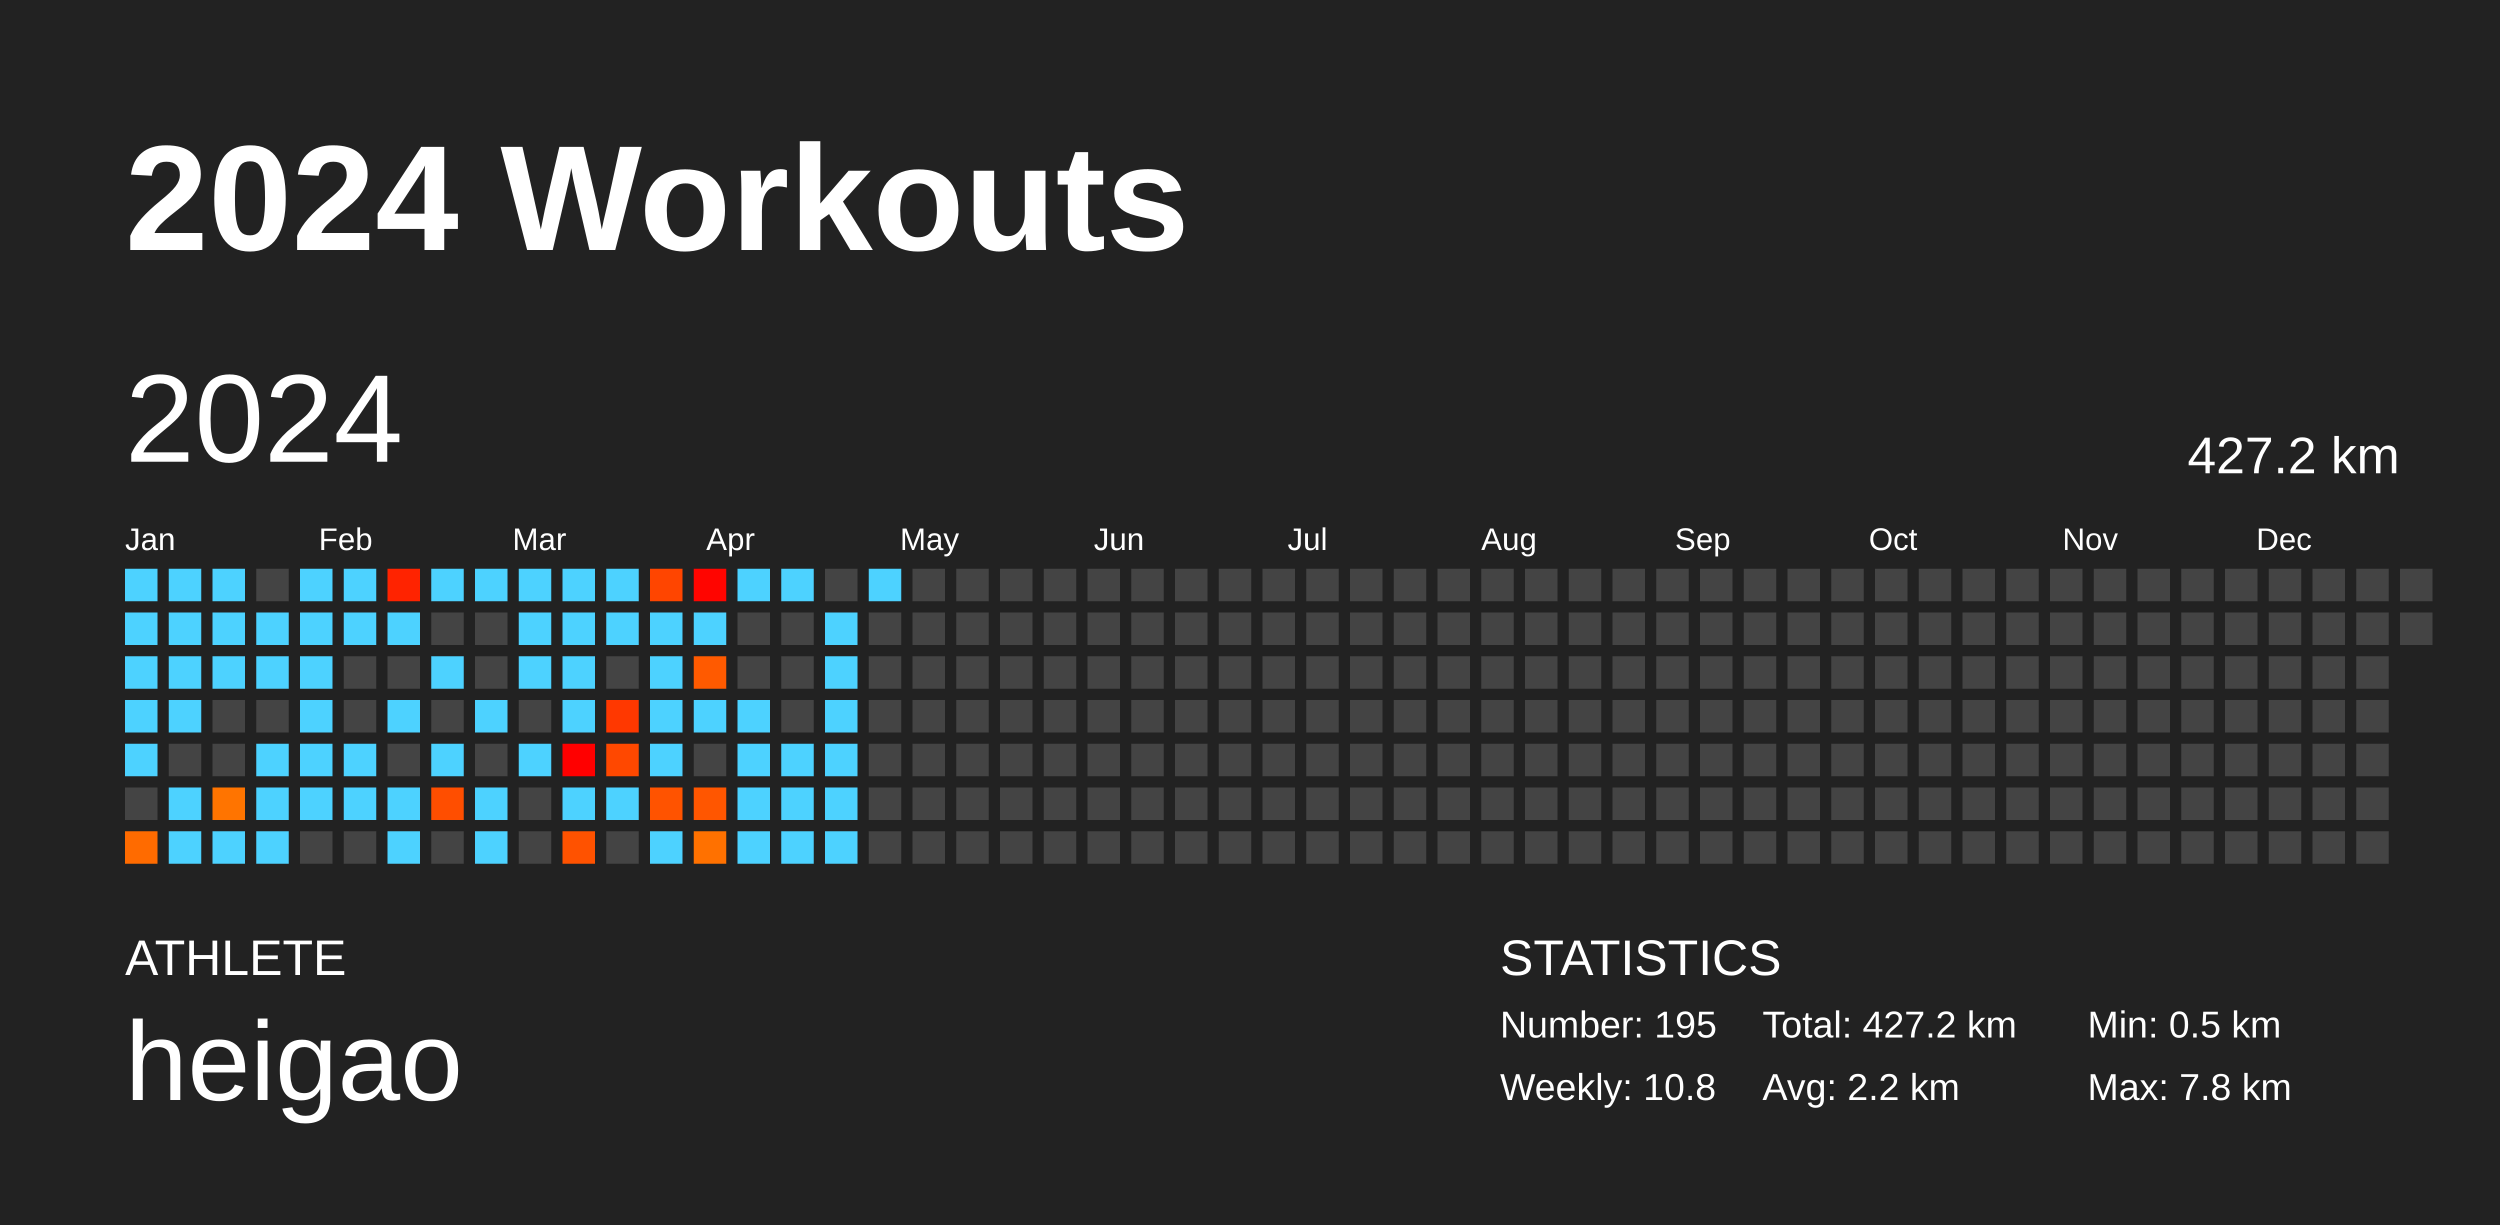
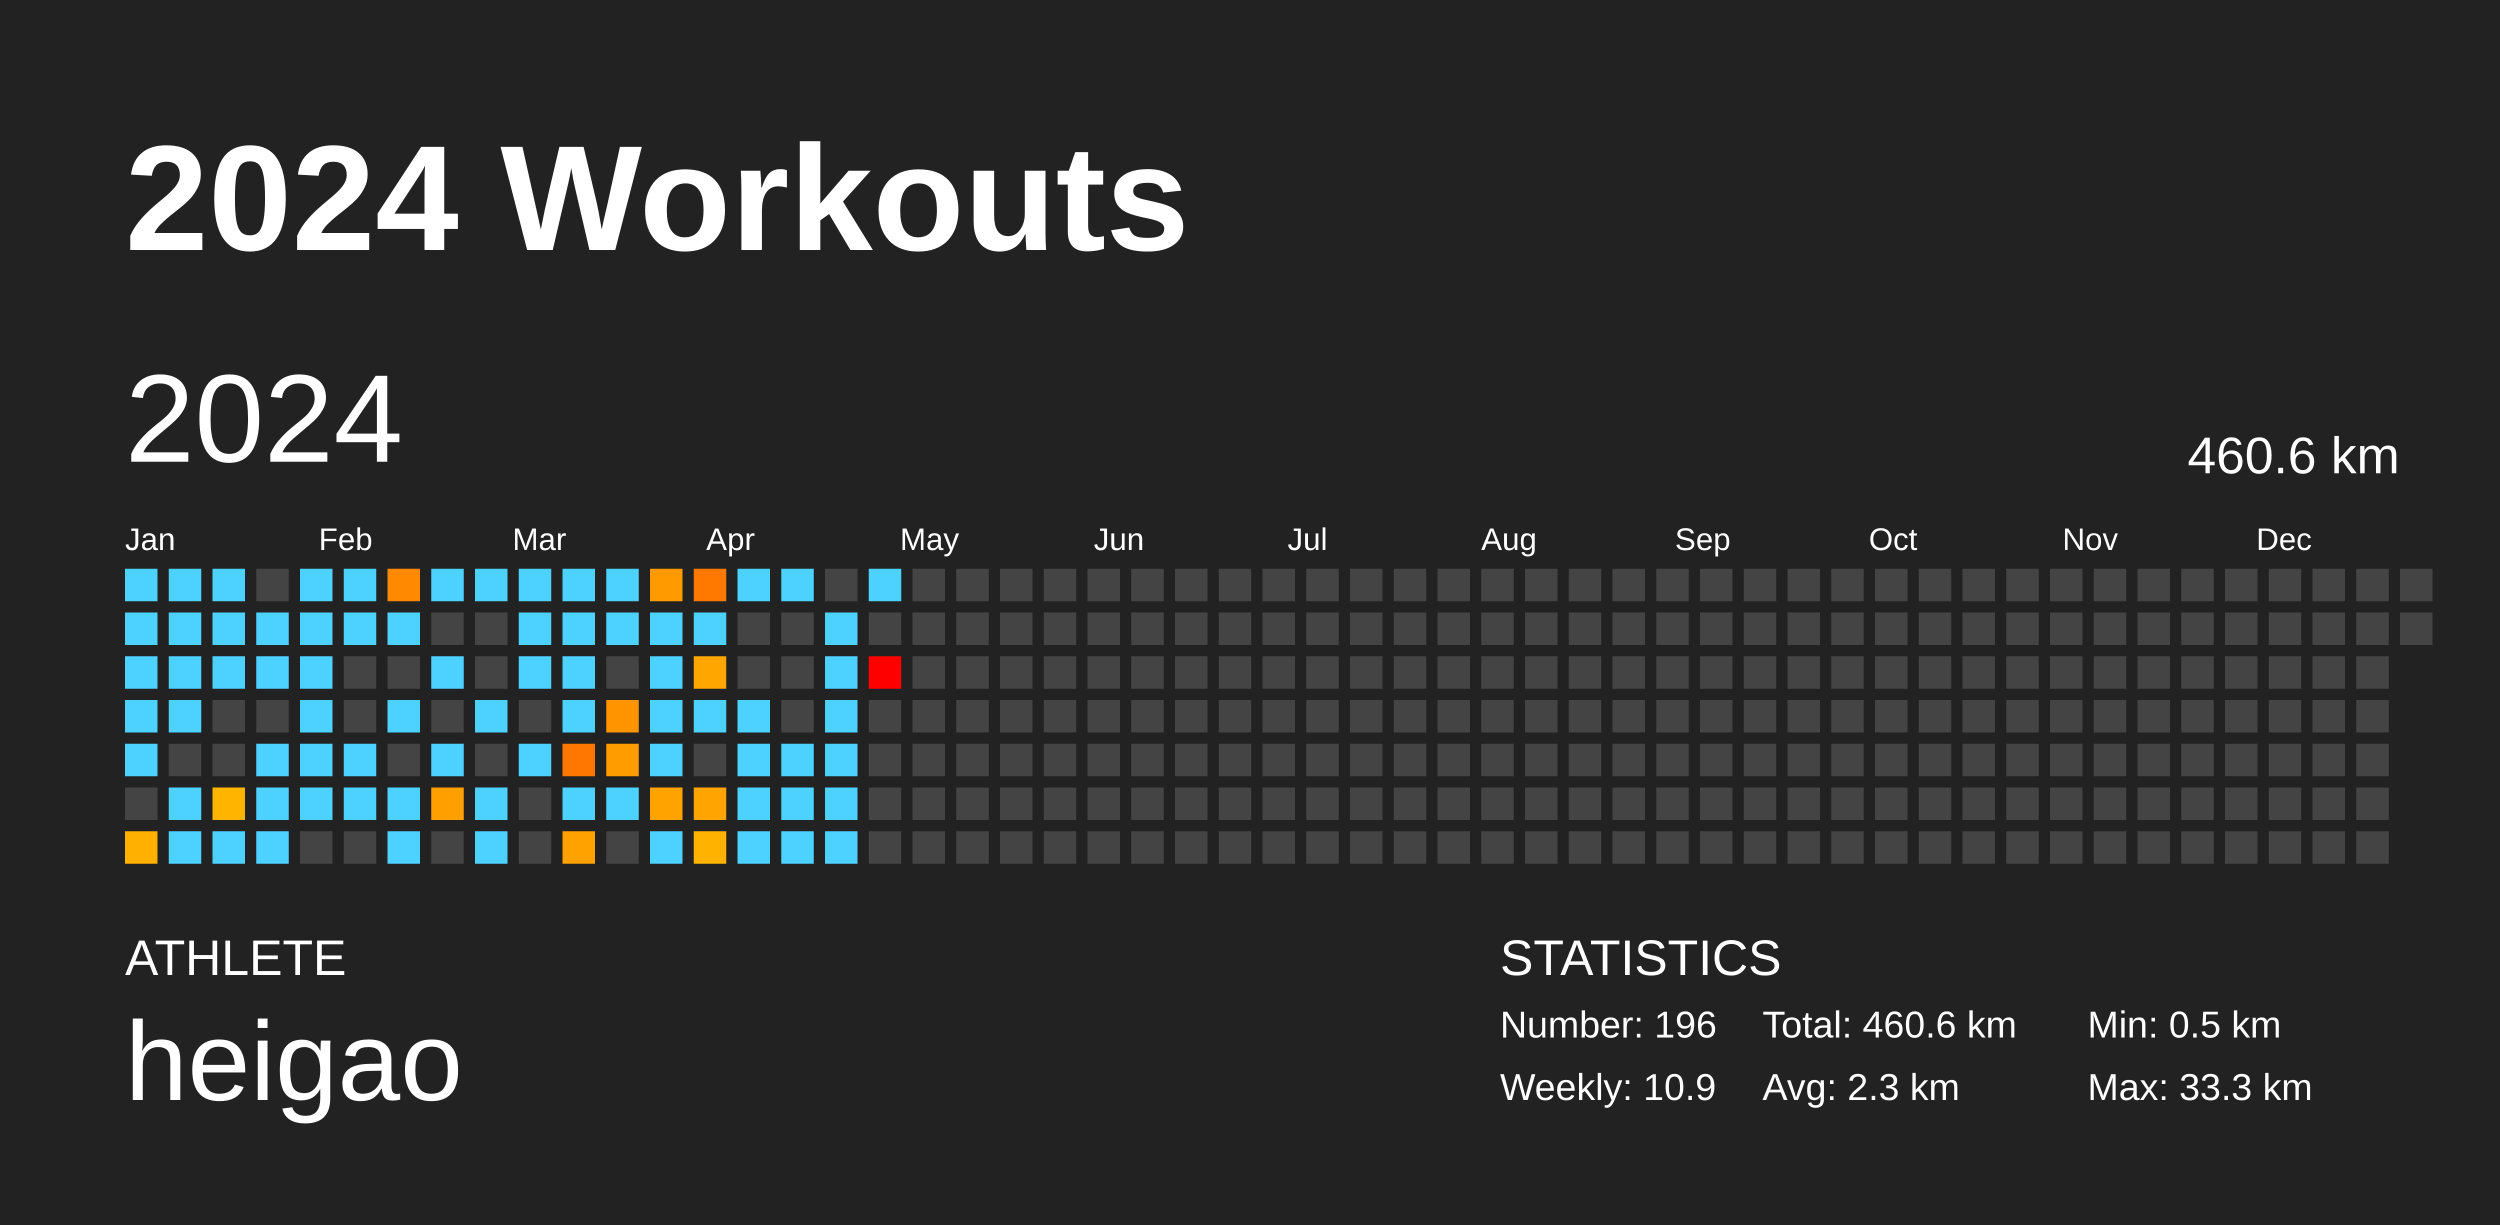
<svg xmlns="http://www.w3.org/2000/svg" baseProfile="full" height="98mm" version="1.1" viewBox="0,0,200,98" width="200mm">
  <defs />
  <rect fill="#222222" height="98" width="200" x="0" y="0" />
  <text fill="#FFFFFF" style="font-size:12px; font-family:Arial; font-weight:bold;" x="10" y="20">2024 Workouts</text>
  <text fill="#FFFFFF" style="font-size:4px; font-family:Arial" x="10" y="78">ATHLETE</text>
  <text fill="#FFFFFF" style="font-size:9px; font-family:Arial" x="10" y="88">heigao</text>
  <text fill="#FFFFFF" style="font-size:4px; font-family:Arial" x="120" y="78">STATISTICS</text>
-   <text fill="#FFFFFF" style="font-size:3px; font-family:Arial" x="120" y="83">Number: 195</text>
-   <text fill="#FFFFFF" style="font-size:3px; font-family:Arial" x="120" y="88">Weekly: 10.8</text>
-   <text fill="#FFFFFF" style="font-size:3px; font-family:Arial" x="141" y="83">Total: 427.2 km</text>
-   <text fill="#FFFFFF" style="font-size:3px; font-family:Arial" x="141" y="88">Avg: 2.2 km</text>
+   <text fill="#FFFFFF" style="font-size:3px; font-family:Arial" x="120" y="83">Number: 196</text>
+   <text fill="#FFFFFF" style="font-size:3px; font-family:Arial" x="120" y="88">Weekly: 10.9</text>
+   <text fill="#FFFFFF" style="font-size:3px; font-family:Arial" x="141" y="83">Total: 460.6 km</text>
+   <text fill="#FFFFFF" style="font-size:3px; font-family:Arial" x="141" y="88">Avg: 2.3 km</text>
  <text fill="#FFFFFF" style="font-size:3px; font-family:Arial" x="167" y="83">Min: 0.5 km</text>
-   <text fill="#FFFFFF" style="font-size:3px; font-family:Arial" x="167" y="88">Max: 7.8 km</text>
+   <text fill="#FFFFFF" style="font-size:3px; font-family:Arial" x="167" y="88">Max: 33.3 km</text>
  <text dominant-baseline="hanging" fill="#FFFFFF" style="font-size:10.0px; font-family:Arial;" x="10" y="30">2024</text>
-   <text dominant-baseline="hanging" fill="#FFFFFF" style="font-size:4.125px; font-family:Arial;" x="175" y="35">427.2 km</text>
+   <text dominant-baseline="hanging" fill="#FFFFFF" style="font-size:4.125px; font-family:Arial;" x="175" y="35">460.6 km</text>
  <text fill="#FFFFFF" style="font-size:2.5px; font-family:Arial" x="10.0" y="44">Jan</text>
  <text fill="#FFFFFF" style="font-size:2.5px; font-family:Arial" x="25.5" y="44">Feb</text>
  <text fill="#FFFFFF" style="font-size:2.5px; font-family:Arial" x="41.0" y="44">Mar</text>
  <text fill="#FFFFFF" style="font-size:2.5px; font-family:Arial" x="56.5" y="44">Apr</text>
  <text fill="#FFFFFF" style="font-size:2.5px; font-family:Arial" x="72.0" y="44">May</text>
  <text fill="#FFFFFF" style="font-size:2.5px; font-family:Arial" x="87.5" y="44">Jun</text>
  <text fill="#FFFFFF" style="font-size:2.5px; font-family:Arial" x="103.0" y="44">Jul</text>
  <text fill="#FFFFFF" style="font-size:2.5px; font-family:Arial" x="118.5" y="44">Aug</text>
  <text fill="#FFFFFF" style="font-size:2.5px; font-family:Arial" x="134.0" y="44">Sep</text>
  <text fill="#FFFFFF" style="font-size:2.5px; font-family:Arial" x="149.5" y="44">Oct</text>
  <text fill="#FFFFFF" style="font-size:2.5px; font-family:Arial" x="165.0" y="44">Nov</text>
  <text fill="#FFFFFF" style="font-size:2.5px; font-family:Arial" x="180.5" y="44">Dec</text>
  <rect fill="#4dd2ff" height="2.6" width="2.6" x="10.0" y="45.5" />
  <rect fill="#4dd2ff" height="2.6" width="2.6" x="10.0" y="49.0" />
  <rect fill="#4dd2ff" height="2.6" width="2.6" x="10.0" y="52.5" />
  <rect fill="#4dd2ff" height="2.6" width="2.6" x="10.0" y="56.0" />
  <rect fill="#4dd2ff" height="2.6" width="2.6" x="10.0" y="59.5" />
  <rect fill="#444444" height="2.6" width="2.6" x="10.0" y="63.0" />
-   <rect fill="#ff6b00" height="2.6" width="2.6" x="10.0" y="66.5" />
+   <rect fill="#ffb000" height="2.6" width="2.6" x="10.0" y="66.5" />
  <rect fill="#4dd2ff" height="2.6" width="2.6" x="13.5" y="45.5" />
  <rect fill="#4dd2ff" height="2.6" width="2.6" x="13.5" y="49.0" />
  <rect fill="#4dd2ff" height="2.6" width="2.6" x="13.5" y="52.5" />
  <rect fill="#4dd2ff" height="2.6" width="2.6" x="13.5" y="56.0" />
  <rect fill="#444444" height="2.6" width="2.6" x="13.5" y="59.5" />
  <rect fill="#4dd2ff" height="2.6" width="2.6" x="13.5" y="63.0" />
  <rect fill="#4dd2ff" height="2.6" width="2.6" x="13.5" y="66.5" />
  <rect fill="#4dd2ff" height="2.6" width="2.6" x="17.0" y="45.5" />
  <rect fill="#4dd2ff" height="2.6" width="2.6" x="17.0" y="49.0" />
  <rect fill="#4dd2ff" height="2.6" width="2.6" x="17.0" y="52.5" />
  <rect fill="#444444" height="2.6" width="2.6" x="17.0" y="56.0" />
  <rect fill="#444444" height="2.6" width="2.6" x="17.0" y="59.5" />
-   <rect fill="#ff7400" height="2.6" width="2.6" x="17.0" y="63.0" />
+   <rect fill="#ffb400" height="2.6" width="2.6" x="17.0" y="63.0" />
  <rect fill="#4dd2ff" height="2.6" width="2.6" x="17.0" y="66.5" />
  <rect fill="#444444" height="2.6" width="2.6" x="20.5" y="45.5" />
  <rect fill="#4dd2ff" height="2.6" width="2.6" x="20.5" y="49.0" />
  <rect fill="#4dd2ff" height="2.6" width="2.6" x="20.5" y="52.5" />
  <rect fill="#444444" height="2.6" width="2.6" x="20.5" y="56.0" />
  <rect fill="#4dd2ff" height="2.6" width="2.6" x="20.5" y="59.5" />
  <rect fill="#4dd2ff" height="2.6" width="2.6" x="20.5" y="63.0" />
  <rect fill="#4dd2ff" height="2.6" width="2.6" x="20.5" y="66.5" />
  <rect fill="#4dd2ff" height="2.6" width="2.6" x="24.0" y="45.5" />
  <rect fill="#4dd2ff" height="2.6" width="2.6" x="24.0" y="49.0" />
  <rect fill="#4dd2ff" height="2.6" width="2.6" x="24.0" y="52.5" />
  <rect fill="#4dd2ff" height="2.6" width="2.6" x="24.0" y="56.0" />
  <rect fill="#4dd2ff" height="2.6" width="2.6" x="24.0" y="59.5" />
  <rect fill="#4dd2ff" height="2.6" width="2.6" x="24.0" y="63.0" />
  <rect fill="#444444" height="2.6" width="2.6" x="24.0" y="66.5" />
  <rect fill="#4dd2ff" height="2.6" width="2.6" x="27.5" y="45.5" />
  <rect fill="#4dd2ff" height="2.6" width="2.6" x="27.5" y="49.0" />
  <rect fill="#444444" height="2.6" width="2.6" x="27.5" y="52.5" />
  <rect fill="#444444" height="2.6" width="2.6" x="27.5" y="56.0" />
  <rect fill="#4dd2ff" height="2.6" width="2.6" x="27.5" y="59.5" />
  <rect fill="#4dd2ff" height="2.6" width="2.6" x="27.5" y="63.0" />
  <rect fill="#444444" height="2.6" width="2.6" x="27.5" y="66.5" />
-   <rect fill="#ff2300" height="2.6" width="2.6" x="31.0" y="45.5" />
+   <rect fill="#ff8900" height="2.6" width="2.6" x="31.0" y="45.5" />
  <rect fill="#4dd2ff" height="2.6" width="2.6" x="31.0" y="49.0" />
  <rect fill="#444444" height="2.6" width="2.6" x="31.0" y="52.5" />
  <rect fill="#4dd2ff" height="2.6" width="2.6" x="31.0" y="56.0" />
  <rect fill="#444444" height="2.6" width="2.6" x="31.0" y="59.5" />
  <rect fill="#4dd2ff" height="2.6" width="2.6" x="31.0" y="63.0" />
  <rect fill="#4dd2ff" height="2.6" width="2.6" x="31.0" y="66.5" />
  <rect fill="#4dd2ff" height="2.6" width="2.6" x="34.5" y="45.5" />
  <rect fill="#444444" height="2.6" width="2.6" x="34.5" y="49.0" />
  <rect fill="#4dd2ff" height="2.6" width="2.6" x="34.5" y="52.5" />
  <rect fill="#444444" height="2.6" width="2.6" x="34.5" y="56.0" />
  <rect fill="#4dd2ff" height="2.6" width="2.6" x="34.5" y="59.5" />
-   <rect fill="#ff4e00" height="2.6" width="2.6" x="34.5" y="63.0" />
+   <rect fill="#ffa000" height="2.6" width="2.6" x="34.5" y="63.0" />
  <rect fill="#444444" height="2.6" width="2.6" x="34.5" y="66.5" />
  <rect fill="#4dd2ff" height="2.6" width="2.6" x="38.0" y="45.5" />
  <rect fill="#444444" height="2.6" width="2.6" x="38.0" y="49.0" />
  <rect fill="#444444" height="2.6" width="2.6" x="38.0" y="52.5" />
  <rect fill="#4dd2ff" height="2.6" width="2.6" x="38.0" y="56.0" />
  <rect fill="#444444" height="2.6" width="2.6" x="38.0" y="59.5" />
  <rect fill="#4dd2ff" height="2.6" width="2.6" x="38.0" y="63.0" />
  <rect fill="#4dd2ff" height="2.6" width="2.6" x="38.0" y="66.5" />
  <rect fill="#4dd2ff" height="2.6" width="2.6" x="41.5" y="45.5" />
  <rect fill="#4dd2ff" height="2.6" width="2.6" x="41.5" y="49.0" />
  <rect fill="#4dd2ff" height="2.6" width="2.6" x="41.5" y="52.5" />
  <rect fill="#444444" height="2.6" width="2.6" x="41.5" y="56.0" />
  <rect fill="#4dd2ff" height="2.6" width="2.6" x="41.5" y="59.5" />
  <rect fill="#444444" height="2.6" width="2.6" x="41.5" y="63.0" />
  <rect fill="#444444" height="2.6" width="2.6" x="41.5" y="66.5" />
  <rect fill="#4dd2ff" height="2.6" width="2.6" x="45.0" y="45.5" />
  <rect fill="#4dd2ff" height="2.6" width="2.6" x="45.0" y="49.0" />
  <rect fill="#4dd2ff" height="2.6" width="2.6" x="45.0" y="52.5" />
  <rect fill="#4dd2ff" height="2.6" width="2.6" x="45.0" y="56.0" />
-   <rect fill="#ff0000" height="2.6" width="2.6" x="45.0" y="59.5" />
+   <rect fill="#ff7600" height="2.6" width="2.6" x="45.0" y="59.5" />
  <rect fill="#4dd2ff" height="2.6" width="2.6" x="45.0" y="63.0" />
-   <rect fill="#ff5200" height="2.6" width="2.6" x="45.0" y="66.5" />
+   <rect fill="#ffa200" height="2.6" width="2.6" x="45.0" y="66.5" />
  <rect fill="#4dd2ff" height="2.6" width="2.6" x="48.5" y="45.5" />
  <rect fill="#4dd2ff" height="2.6" width="2.6" x="48.5" y="49.0" />
  <rect fill="#444444" height="2.6" width="2.6" x="48.5" y="52.5" />
-   <rect fill="#ff3800" height="2.6" width="2.6" x="48.5" y="56.0" />
-   <rect fill="#ff4800" height="2.6" width="2.6" x="48.5" y="59.5" />
+   <rect fill="#ff9400" height="2.6" width="2.6" x="48.5" y="56.0" />
+   <rect fill="#ff9d00" height="2.6" width="2.6" x="48.5" y="59.5" />
  <rect fill="#4dd2ff" height="2.6" width="2.6" x="48.5" y="63.0" />
  <rect fill="#444444" height="2.6" width="2.6" x="48.5" y="66.5" />
-   <rect fill="#ff4500" height="2.6" width="2.6" x="52.0" y="45.5" />
+   <rect fill="#ff9b00" height="2.6" width="2.6" x="52.0" y="45.5" />
  <rect fill="#4dd2ff" height="2.6" width="2.6" x="52.0" y="49.0" />
  <rect fill="#4dd2ff" height="2.6" width="2.6" x="52.0" y="52.5" />
  <rect fill="#4dd2ff" height="2.6" width="2.6" x="52.0" y="56.0" />
  <rect fill="#4dd2ff" height="2.6" width="2.6" x="52.0" y="59.5" />
-   <rect fill="#ff5300" height="2.6" width="2.6" x="52.0" y="63.0" />
+   <rect fill="#ffa300" height="2.6" width="2.6" x="52.0" y="63.0" />
  <rect fill="#4dd2ff" height="2.6" width="2.6" x="52.0" y="66.5" />
-   <rect fill="#ff0500" height="2.6" width="2.6" x="55.5" y="45.5" />
+   <rect fill="#ff7800" height="2.6" width="2.6" x="55.5" y="45.5" />
  <rect fill="#4dd2ff" height="2.6" width="2.6" x="55.5" y="49.0" />
-   <rect fill="#ff5a00" height="2.6" width="2.6" x="55.5" y="52.5" />
+   <rect fill="#ffa600" height="2.6" width="2.6" x="55.5" y="52.5" />
  <rect fill="#4dd2ff" height="2.6" width="2.6" x="55.5" y="56.0" />
  <rect fill="#444444" height="2.6" width="2.6" x="55.5" y="59.5" />
-   <rect fill="#ff5600" height="2.6" width="2.6" x="55.5" y="63.0" />
-   <rect fill="#ff7100" height="2.6" width="2.6" x="55.5" y="66.5" />
+   <rect fill="#ffa400" height="2.6" width="2.6" x="55.5" y="63.0" />
+   <rect fill="#ffb300" height="2.6" width="2.6" x="55.5" y="66.5" />
  <rect fill="#4dd2ff" height="2.6" width="2.6" x="59.0" y="45.5" />
  <rect fill="#444444" height="2.6" width="2.6" x="59.0" y="49.0" />
  <rect fill="#444444" height="2.6" width="2.6" x="59.0" y="52.5" />
  <rect fill="#4dd2ff" height="2.6" width="2.6" x="59.0" y="56.0" />
  <rect fill="#4dd2ff" height="2.6" width="2.6" x="59.0" y="59.5" />
  <rect fill="#4dd2ff" height="2.6" width="2.6" x="59.0" y="63.0" />
  <rect fill="#4dd2ff" height="2.6" width="2.6" x="59.0" y="66.5" />
  <rect fill="#4dd2ff" height="2.6" width="2.6" x="62.5" y="45.5" />
  <rect fill="#444444" height="2.6" width="2.6" x="62.5" y="49.0" />
  <rect fill="#444444" height="2.6" width="2.6" x="62.5" y="52.5" />
  <rect fill="#444444" height="2.6" width="2.6" x="62.5" y="56.0" />
  <rect fill="#4dd2ff" height="2.6" width="2.6" x="62.5" y="59.5" />
  <rect fill="#4dd2ff" height="2.6" width="2.6" x="62.5" y="63.0" />
  <rect fill="#4dd2ff" height="2.6" width="2.6" x="62.5" y="66.5" />
  <rect fill="#444444" height="2.6" width="2.6" x="66.0" y="45.5" />
  <rect fill="#4dd2ff" height="2.6" width="2.6" x="66.0" y="49.0" />
  <rect fill="#4dd2ff" height="2.6" width="2.6" x="66.0" y="52.5" />
  <rect fill="#4dd2ff" height="2.6" width="2.6" x="66.0" y="56.0" />
  <rect fill="#4dd2ff" height="2.6" width="2.6" x="66.0" y="59.5" />
  <rect fill="#4dd2ff" height="2.6" width="2.6" x="66.0" y="63.0" />
  <rect fill="#4dd2ff" height="2.6" width="2.6" x="66.0" y="66.5" />
  <rect fill="#4dd2ff" height="2.6" width="2.6" x="69.5" y="45.5" />
  <rect fill="#444444" height="2.6" width="2.6" x="69.5" y="49.0" />
-   <rect fill="#444444" height="2.6" width="2.6" x="69.5" y="52.5" />
+   <rect fill="red" height="2.6" width="2.6" x="69.5" y="52.5" />
  <rect fill="#444444" height="2.6" width="2.6" x="69.5" y="56.0" />
  <rect fill="#444444" height="2.6" width="2.6" x="69.5" y="59.5" />
  <rect fill="#444444" height="2.6" width="2.6" x="69.5" y="63.0" />
  <rect fill="#444444" height="2.6" width="2.6" x="69.5" y="66.5" />
  <rect fill="#444444" height="2.6" width="2.6" x="73.0" y="45.5" />
  <rect fill="#444444" height="2.6" width="2.6" x="73.0" y="49.0" />
  <rect fill="#444444" height="2.6" width="2.6" x="73.0" y="52.5" />
  <rect fill="#444444" height="2.6" width="2.6" x="73.0" y="56.0" />
  <rect fill="#444444" height="2.6" width="2.6" x="73.0" y="59.5" />
  <rect fill="#444444" height="2.6" width="2.6" x="73.0" y="63.0" />
  <rect fill="#444444" height="2.6" width="2.6" x="73.0" y="66.5" />
  <rect fill="#444444" height="2.6" width="2.6" x="76.5" y="45.5" />
  <rect fill="#444444" height="2.6" width="2.6" x="76.5" y="49.0" />
  <rect fill="#444444" height="2.6" width="2.6" x="76.5" y="52.5" />
  <rect fill="#444444" height="2.6" width="2.6" x="76.5" y="56.0" />
  <rect fill="#444444" height="2.6" width="2.6" x="76.5" y="59.5" />
  <rect fill="#444444" height="2.6" width="2.6" x="76.5" y="63.0" />
  <rect fill="#444444" height="2.6" width="2.6" x="76.5" y="66.5" />
  <rect fill="#444444" height="2.6" width="2.6" x="80.0" y="45.5" />
  <rect fill="#444444" height="2.6" width="2.6" x="80.0" y="49.0" />
  <rect fill="#444444" height="2.6" width="2.6" x="80.0" y="52.5" />
  <rect fill="#444444" height="2.6" width="2.6" x="80.0" y="56.0" />
  <rect fill="#444444" height="2.6" width="2.6" x="80.0" y="59.5" />
  <rect fill="#444444" height="2.6" width="2.6" x="80.0" y="63.0" />
  <rect fill="#444444" height="2.6" width="2.6" x="80.0" y="66.5" />
  <rect fill="#444444" height="2.6" width="2.6" x="83.5" y="45.5" />
  <rect fill="#444444" height="2.6" width="2.6" x="83.5" y="49.0" />
  <rect fill="#444444" height="2.6" width="2.6" x="83.5" y="52.5" />
  <rect fill="#444444" height="2.6" width="2.6" x="83.5" y="56.0" />
  <rect fill="#444444" height="2.6" width="2.6" x="83.5" y="59.5" />
  <rect fill="#444444" height="2.6" width="2.6" x="83.5" y="63.0" />
  <rect fill="#444444" height="2.6" width="2.6" x="83.5" y="66.5" />
  <rect fill="#444444" height="2.6" width="2.6" x="87.0" y="45.5" />
  <rect fill="#444444" height="2.6" width="2.6" x="87.0" y="49.0" />
  <rect fill="#444444" height="2.6" width="2.6" x="87.0" y="52.5" />
  <rect fill="#444444" height="2.6" width="2.6" x="87.0" y="56.0" />
  <rect fill="#444444" height="2.6" width="2.6" x="87.0" y="59.5" />
  <rect fill="#444444" height="2.6" width="2.6" x="87.0" y="63.0" />
  <rect fill="#444444" height="2.6" width="2.6" x="87.0" y="66.5" />
  <rect fill="#444444" height="2.6" width="2.6" x="90.5" y="45.5" />
  <rect fill="#444444" height="2.6" width="2.6" x="90.5" y="49.0" />
  <rect fill="#444444" height="2.6" width="2.6" x="90.5" y="52.5" />
  <rect fill="#444444" height="2.6" width="2.6" x="90.5" y="56.0" />
  <rect fill="#444444" height="2.6" width="2.6" x="90.5" y="59.5" />
  <rect fill="#444444" height="2.6" width="2.6" x="90.5" y="63.0" />
  <rect fill="#444444" height="2.6" width="2.6" x="90.5" y="66.5" />
  <rect fill="#444444" height="2.6" width="2.6" x="94.0" y="45.5" />
  <rect fill="#444444" height="2.6" width="2.6" x="94.0" y="49.0" />
  <rect fill="#444444" height="2.6" width="2.6" x="94.0" y="52.5" />
  <rect fill="#444444" height="2.6" width="2.6" x="94.0" y="56.0" />
  <rect fill="#444444" height="2.6" width="2.6" x="94.0" y="59.5" />
  <rect fill="#444444" height="2.6" width="2.6" x="94.0" y="63.0" />
  <rect fill="#444444" height="2.6" width="2.6" x="94.0" y="66.5" />
  <rect fill="#444444" height="2.6" width="2.6" x="97.5" y="45.5" />
  <rect fill="#444444" height="2.6" width="2.6" x="97.5" y="49.0" />
  <rect fill="#444444" height="2.6" width="2.6" x="97.5" y="52.5" />
  <rect fill="#444444" height="2.6" width="2.6" x="97.5" y="56.0" />
  <rect fill="#444444" height="2.6" width="2.6" x="97.5" y="59.5" />
  <rect fill="#444444" height="2.6" width="2.6" x="97.5" y="63.0" />
  <rect fill="#444444" height="2.6" width="2.6" x="97.5" y="66.5" />
  <rect fill="#444444" height="2.6" width="2.6" x="101.0" y="45.5" />
  <rect fill="#444444" height="2.6" width="2.6" x="101.0" y="49.0" />
  <rect fill="#444444" height="2.6" width="2.6" x="101.0" y="52.5" />
  <rect fill="#444444" height="2.6" width="2.6" x="101.0" y="56.0" />
  <rect fill="#444444" height="2.6" width="2.6" x="101.0" y="59.5" />
  <rect fill="#444444" height="2.6" width="2.6" x="101.0" y="63.0" />
  <rect fill="#444444" height="2.6" width="2.6" x="101.0" y="66.5" />
  <rect fill="#444444" height="2.6" width="2.6" x="104.5" y="45.5" />
  <rect fill="#444444" height="2.6" width="2.6" x="104.5" y="49.0" />
  <rect fill="#444444" height="2.6" width="2.6" x="104.5" y="52.5" />
  <rect fill="#444444" height="2.6" width="2.6" x="104.5" y="56.0" />
  <rect fill="#444444" height="2.6" width="2.6" x="104.5" y="59.5" />
  <rect fill="#444444" height="2.6" width="2.6" x="104.5" y="63.0" />
  <rect fill="#444444" height="2.6" width="2.6" x="104.5" y="66.5" />
  <rect fill="#444444" height="2.6" width="2.6" x="108.0" y="45.5" />
  <rect fill="#444444" height="2.6" width="2.6" x="108.0" y="49.0" />
  <rect fill="#444444" height="2.6" width="2.6" x="108.0" y="52.5" />
  <rect fill="#444444" height="2.6" width="2.6" x="108.0" y="56.0" />
  <rect fill="#444444" height="2.6" width="2.6" x="108.0" y="59.5" />
  <rect fill="#444444" height="2.6" width="2.6" x="108.0" y="63.0" />
  <rect fill="#444444" height="2.6" width="2.6" x="108.0" y="66.5" />
  <rect fill="#444444" height="2.6" width="2.6" x="111.5" y="45.5" />
  <rect fill="#444444" height="2.6" width="2.6" x="111.5" y="49.0" />
  <rect fill="#444444" height="2.6" width="2.6" x="111.5" y="52.5" />
  <rect fill="#444444" height="2.6" width="2.6" x="111.5" y="56.0" />
  <rect fill="#444444" height="2.6" width="2.6" x="111.5" y="59.5" />
  <rect fill="#444444" height="2.6" width="2.6" x="111.5" y="63.0" />
  <rect fill="#444444" height="2.6" width="2.6" x="111.5" y="66.5" />
  <rect fill="#444444" height="2.6" width="2.6" x="115.0" y="45.5" />
  <rect fill="#444444" height="2.6" width="2.6" x="115.0" y="49.0" />
  <rect fill="#444444" height="2.6" width="2.6" x="115.0" y="52.5" />
  <rect fill="#444444" height="2.6" width="2.6" x="115.0" y="56.0" />
  <rect fill="#444444" height="2.6" width="2.6" x="115.0" y="59.5" />
  <rect fill="#444444" height="2.6" width="2.6" x="115.0" y="63.0" />
  <rect fill="#444444" height="2.6" width="2.6" x="115.0" y="66.5" />
  <rect fill="#444444" height="2.6" width="2.6" x="118.5" y="45.5" />
  <rect fill="#444444" height="2.6" width="2.6" x="118.5" y="49.0" />
  <rect fill="#444444" height="2.6" width="2.6" x="118.5" y="52.5" />
  <rect fill="#444444" height="2.6" width="2.6" x="118.5" y="56.0" />
  <rect fill="#444444" height="2.6" width="2.6" x="118.5" y="59.5" />
  <rect fill="#444444" height="2.6" width="2.6" x="118.5" y="63.0" />
  <rect fill="#444444" height="2.6" width="2.6" x="118.5" y="66.5" />
  <rect fill="#444444" height="2.6" width="2.6" x="122.0" y="45.5" />
  <rect fill="#444444" height="2.6" width="2.6" x="122.0" y="49.0" />
  <rect fill="#444444" height="2.6" width="2.6" x="122.0" y="52.5" />
  <rect fill="#444444" height="2.6" width="2.6" x="122.0" y="56.0" />
  <rect fill="#444444" height="2.6" width="2.6" x="122.0" y="59.5" />
  <rect fill="#444444" height="2.6" width="2.6" x="122.0" y="63.0" />
  <rect fill="#444444" height="2.6" width="2.6" x="122.0" y="66.5" />
  <rect fill="#444444" height="2.6" width="2.6" x="125.5" y="45.5" />
  <rect fill="#444444" height="2.6" width="2.6" x="125.5" y="49.0" />
  <rect fill="#444444" height="2.6" width="2.6" x="125.5" y="52.5" />
  <rect fill="#444444" height="2.6" width="2.6" x="125.5" y="56.0" />
  <rect fill="#444444" height="2.6" width="2.6" x="125.5" y="59.5" />
  <rect fill="#444444" height="2.6" width="2.6" x="125.5" y="63.0" />
  <rect fill="#444444" height="2.6" width="2.6" x="125.5" y="66.5" />
  <rect fill="#444444" height="2.6" width="2.6" x="129.0" y="45.5" />
  <rect fill="#444444" height="2.6" width="2.6" x="129.0" y="49.0" />
  <rect fill="#444444" height="2.6" width="2.6" x="129.0" y="52.5" />
  <rect fill="#444444" height="2.6" width="2.6" x="129.0" y="56.0" />
  <rect fill="#444444" height="2.6" width="2.6" x="129.0" y="59.5" />
  <rect fill="#444444" height="2.6" width="2.6" x="129.0" y="63.0" />
  <rect fill="#444444" height="2.6" width="2.6" x="129.0" y="66.5" />
  <rect fill="#444444" height="2.6" width="2.6" x="132.5" y="45.5" />
  <rect fill="#444444" height="2.6" width="2.6" x="132.5" y="49.0" />
  <rect fill="#444444" height="2.6" width="2.6" x="132.5" y="52.5" />
  <rect fill="#444444" height="2.6" width="2.6" x="132.5" y="56.0" />
  <rect fill="#444444" height="2.6" width="2.6" x="132.5" y="59.5" />
  <rect fill="#444444" height="2.6" width="2.6" x="132.5" y="63.0" />
  <rect fill="#444444" height="2.6" width="2.6" x="132.5" y="66.5" />
  <rect fill="#444444" height="2.6" width="2.6" x="136.0" y="45.5" />
  <rect fill="#444444" height="2.6" width="2.6" x="136.0" y="49.0" />
  <rect fill="#444444" height="2.6" width="2.6" x="136.0" y="52.5" />
  <rect fill="#444444" height="2.6" width="2.6" x="136.0" y="56.0" />
  <rect fill="#444444" height="2.6" width="2.6" x="136.0" y="59.5" />
  <rect fill="#444444" height="2.6" width="2.6" x="136.0" y="63.0" />
  <rect fill="#444444" height="2.6" width="2.6" x="136.0" y="66.5" />
  <rect fill="#444444" height="2.6" width="2.6" x="139.5" y="45.5" />
  <rect fill="#444444" height="2.6" width="2.6" x="139.5" y="49.0" />
  <rect fill="#444444" height="2.6" width="2.6" x="139.5" y="52.5" />
  <rect fill="#444444" height="2.6" width="2.6" x="139.5" y="56.0" />
  <rect fill="#444444" height="2.6" width="2.6" x="139.5" y="59.5" />
  <rect fill="#444444" height="2.6" width="2.6" x="139.5" y="63.0" />
  <rect fill="#444444" height="2.6" width="2.6" x="139.5" y="66.5" />
  <rect fill="#444444" height="2.6" width="2.6" x="143.0" y="45.5" />
  <rect fill="#444444" height="2.6" width="2.6" x="143.0" y="49.0" />
  <rect fill="#444444" height="2.6" width="2.6" x="143.0" y="52.5" />
  <rect fill="#444444" height="2.6" width="2.6" x="143.0" y="56.0" />
  <rect fill="#444444" height="2.6" width="2.6" x="143.0" y="59.5" />
  <rect fill="#444444" height="2.6" width="2.6" x="143.0" y="63.0" />
  <rect fill="#444444" height="2.6" width="2.6" x="143.0" y="66.5" />
  <rect fill="#444444" height="2.6" width="2.6" x="146.5" y="45.5" />
  <rect fill="#444444" height="2.6" width="2.6" x="146.5" y="49.0" />
  <rect fill="#444444" height="2.6" width="2.6" x="146.5" y="52.5" />
  <rect fill="#444444" height="2.6" width="2.6" x="146.5" y="56.0" />
  <rect fill="#444444" height="2.6" width="2.6" x="146.5" y="59.5" />
  <rect fill="#444444" height="2.6" width="2.6" x="146.5" y="63.0" />
  <rect fill="#444444" height="2.6" width="2.6" x="146.5" y="66.5" />
  <rect fill="#444444" height="2.6" width="2.6" x="150.0" y="45.5" />
  <rect fill="#444444" height="2.6" width="2.6" x="150.0" y="49.0" />
  <rect fill="#444444" height="2.6" width="2.6" x="150.0" y="52.5" />
  <rect fill="#444444" height="2.6" width="2.6" x="150.0" y="56.0" />
  <rect fill="#444444" height="2.6" width="2.6" x="150.0" y="59.5" />
  <rect fill="#444444" height="2.6" width="2.6" x="150.0" y="63.0" />
  <rect fill="#444444" height="2.6" width="2.6" x="150.0" y="66.5" />
  <rect fill="#444444" height="2.6" width="2.6" x="153.5" y="45.5" />
  <rect fill="#444444" height="2.6" width="2.6" x="153.5" y="49.0" />
  <rect fill="#444444" height="2.6" width="2.6" x="153.5" y="52.5" />
  <rect fill="#444444" height="2.6" width="2.6" x="153.5" y="56.0" />
  <rect fill="#444444" height="2.6" width="2.6" x="153.5" y="59.5" />
  <rect fill="#444444" height="2.6" width="2.6" x="153.5" y="63.0" />
  <rect fill="#444444" height="2.6" width="2.6" x="153.5" y="66.5" />
  <rect fill="#444444" height="2.6" width="2.6" x="157.0" y="45.5" />
  <rect fill="#444444" height="2.6" width="2.6" x="157.0" y="49.0" />
  <rect fill="#444444" height="2.6" width="2.6" x="157.0" y="52.5" />
  <rect fill="#444444" height="2.6" width="2.6" x="157.0" y="56.0" />
  <rect fill="#444444" height="2.6" width="2.6" x="157.0" y="59.5" />
  <rect fill="#444444" height="2.6" width="2.6" x="157.0" y="63.0" />
  <rect fill="#444444" height="2.6" width="2.6" x="157.0" y="66.5" />
  <rect fill="#444444" height="2.6" width="2.6" x="160.5" y="45.5" />
  <rect fill="#444444" height="2.6" width="2.6" x="160.5" y="49.0" />
  <rect fill="#444444" height="2.6" width="2.6" x="160.5" y="52.5" />
  <rect fill="#444444" height="2.6" width="2.6" x="160.5" y="56.0" />
  <rect fill="#444444" height="2.6" width="2.6" x="160.5" y="59.5" />
  <rect fill="#444444" height="2.6" width="2.6" x="160.5" y="63.0" />
  <rect fill="#444444" height="2.6" width="2.6" x="160.5" y="66.5" />
  <rect fill="#444444" height="2.6" width="2.6" x="164.0" y="45.5" />
  <rect fill="#444444" height="2.6" width="2.6" x="164.0" y="49.0" />
  <rect fill="#444444" height="2.6" width="2.6" x="164.0" y="52.5" />
  <rect fill="#444444" height="2.6" width="2.6" x="164.0" y="56.0" />
  <rect fill="#444444" height="2.6" width="2.6" x="164.0" y="59.5" />
  <rect fill="#444444" height="2.6" width="2.6" x="164.0" y="63.0" />
  <rect fill="#444444" height="2.6" width="2.6" x="164.0" y="66.5" />
  <rect fill="#444444" height="2.6" width="2.6" x="167.5" y="45.5" />
  <rect fill="#444444" height="2.6" width="2.6" x="167.5" y="49.0" />
  <rect fill="#444444" height="2.6" width="2.6" x="167.5" y="52.5" />
  <rect fill="#444444" height="2.6" width="2.6" x="167.5" y="56.0" />
  <rect fill="#444444" height="2.6" width="2.6" x="167.5" y="59.5" />
  <rect fill="#444444" height="2.6" width="2.6" x="167.5" y="63.0" />
  <rect fill="#444444" height="2.6" width="2.6" x="167.5" y="66.5" />
  <rect fill="#444444" height="2.6" width="2.6" x="171.0" y="45.5" />
  <rect fill="#444444" height="2.6" width="2.6" x="171.0" y="49.0" />
  <rect fill="#444444" height="2.6" width="2.6" x="171.0" y="52.5" />
  <rect fill="#444444" height="2.6" width="2.6" x="171.0" y="56.0" />
  <rect fill="#444444" height="2.6" width="2.6" x="171.0" y="59.5" />
  <rect fill="#444444" height="2.6" width="2.6" x="171.0" y="63.0" />
  <rect fill="#444444" height="2.6" width="2.6" x="171.0" y="66.5" />
  <rect fill="#444444" height="2.6" width="2.6" x="174.5" y="45.5" />
  <rect fill="#444444" height="2.6" width="2.6" x="174.5" y="49.0" />
  <rect fill="#444444" height="2.6" width="2.6" x="174.5" y="52.5" />
  <rect fill="#444444" height="2.6" width="2.6" x="174.5" y="56.0" />
  <rect fill="#444444" height="2.6" width="2.6" x="174.5" y="59.5" />
  <rect fill="#444444" height="2.6" width="2.6" x="174.5" y="63.0" />
  <rect fill="#444444" height="2.6" width="2.6" x="174.5" y="66.5" />
  <rect fill="#444444" height="2.6" width="2.6" x="178.0" y="45.5" />
  <rect fill="#444444" height="2.6" width="2.6" x="178.0" y="49.0" />
  <rect fill="#444444" height="2.6" width="2.6" x="178.0" y="52.5" />
  <rect fill="#444444" height="2.6" width="2.6" x="178.0" y="56.0" />
  <rect fill="#444444" height="2.6" width="2.6" x="178.0" y="59.5" />
  <rect fill="#444444" height="2.6" width="2.6" x="178.0" y="63.0" />
  <rect fill="#444444" height="2.6" width="2.6" x="178.0" y="66.5" />
  <rect fill="#444444" height="2.6" width="2.6" x="181.5" y="45.5" />
  <rect fill="#444444" height="2.6" width="2.6" x="181.5" y="49.0" />
  <rect fill="#444444" height="2.6" width="2.6" x="181.5" y="52.5" />
  <rect fill="#444444" height="2.6" width="2.6" x="181.5" y="56.0" />
  <rect fill="#444444" height="2.6" width="2.6" x="181.5" y="59.5" />
  <rect fill="#444444" height="2.6" width="2.6" x="181.5" y="63.0" />
  <rect fill="#444444" height="2.6" width="2.6" x="181.5" y="66.5" />
  <rect fill="#444444" height="2.6" width="2.6" x="185.0" y="45.5" />
  <rect fill="#444444" height="2.6" width="2.6" x="185.0" y="49.0" />
  <rect fill="#444444" height="2.6" width="2.6" x="185.0" y="52.5" />
  <rect fill="#444444" height="2.6" width="2.6" x="185.0" y="56.0" />
  <rect fill="#444444" height="2.6" width="2.6" x="185.0" y="59.5" />
  <rect fill="#444444" height="2.6" width="2.6" x="185.0" y="63.0" />
  <rect fill="#444444" height="2.6" width="2.6" x="185.0" y="66.5" />
  <rect fill="#444444" height="2.6" width="2.6" x="188.5" y="45.5" />
  <rect fill="#444444" height="2.6" width="2.6" x="188.5" y="49.0" />
  <rect fill="#444444" height="2.6" width="2.6" x="188.5" y="52.5" />
  <rect fill="#444444" height="2.6" width="2.6" x="188.5" y="56.0" />
  <rect fill="#444444" height="2.6" width="2.6" x="188.5" y="59.5" />
  <rect fill="#444444" height="2.6" width="2.6" x="188.5" y="63.0" />
  <rect fill="#444444" height="2.6" width="2.6" x="188.5" y="66.5" />
  <rect fill="#444444" height="2.6" width="2.6" x="192.0" y="45.5" />
  <rect fill="#444444" height="2.6" width="2.6" x="192.0" y="49.0" />
</svg>
